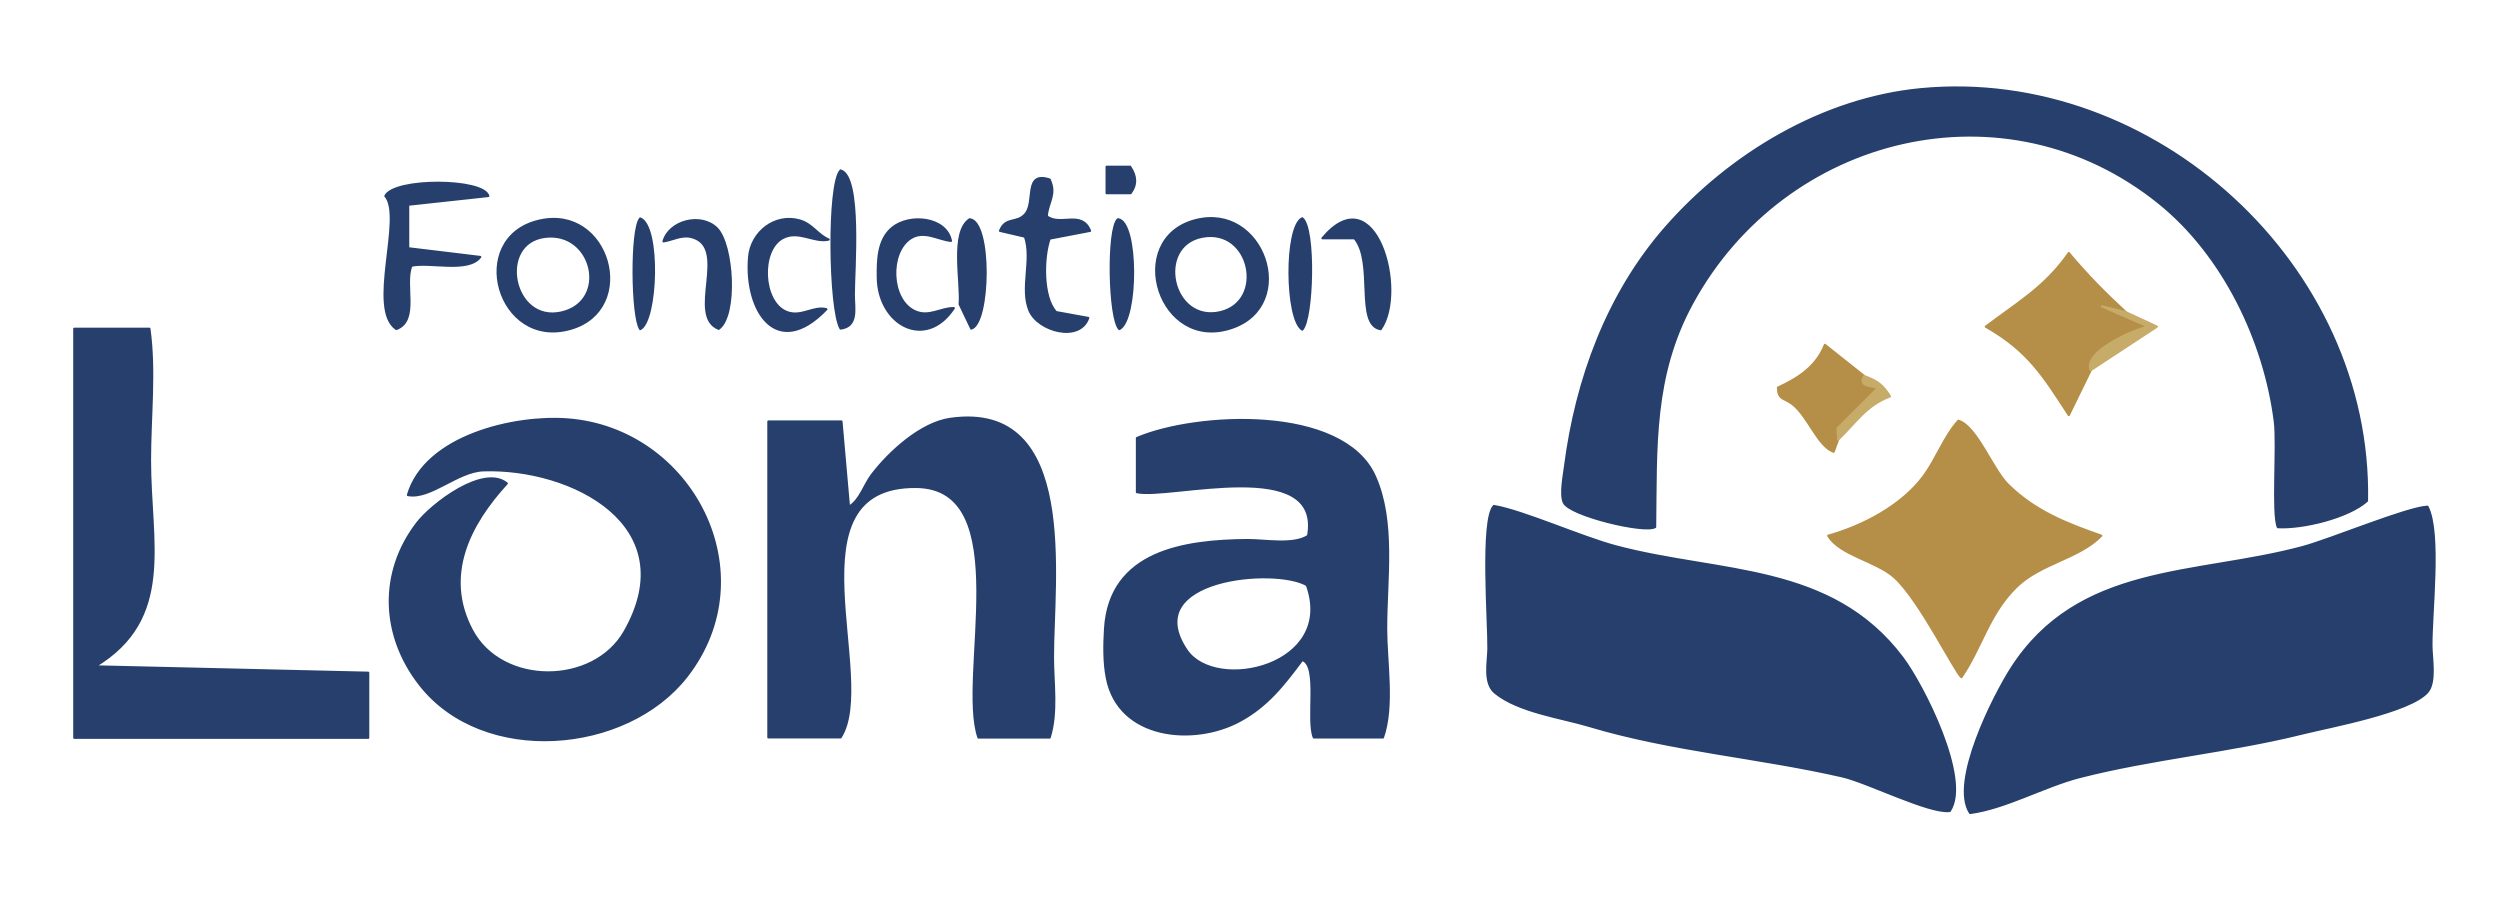
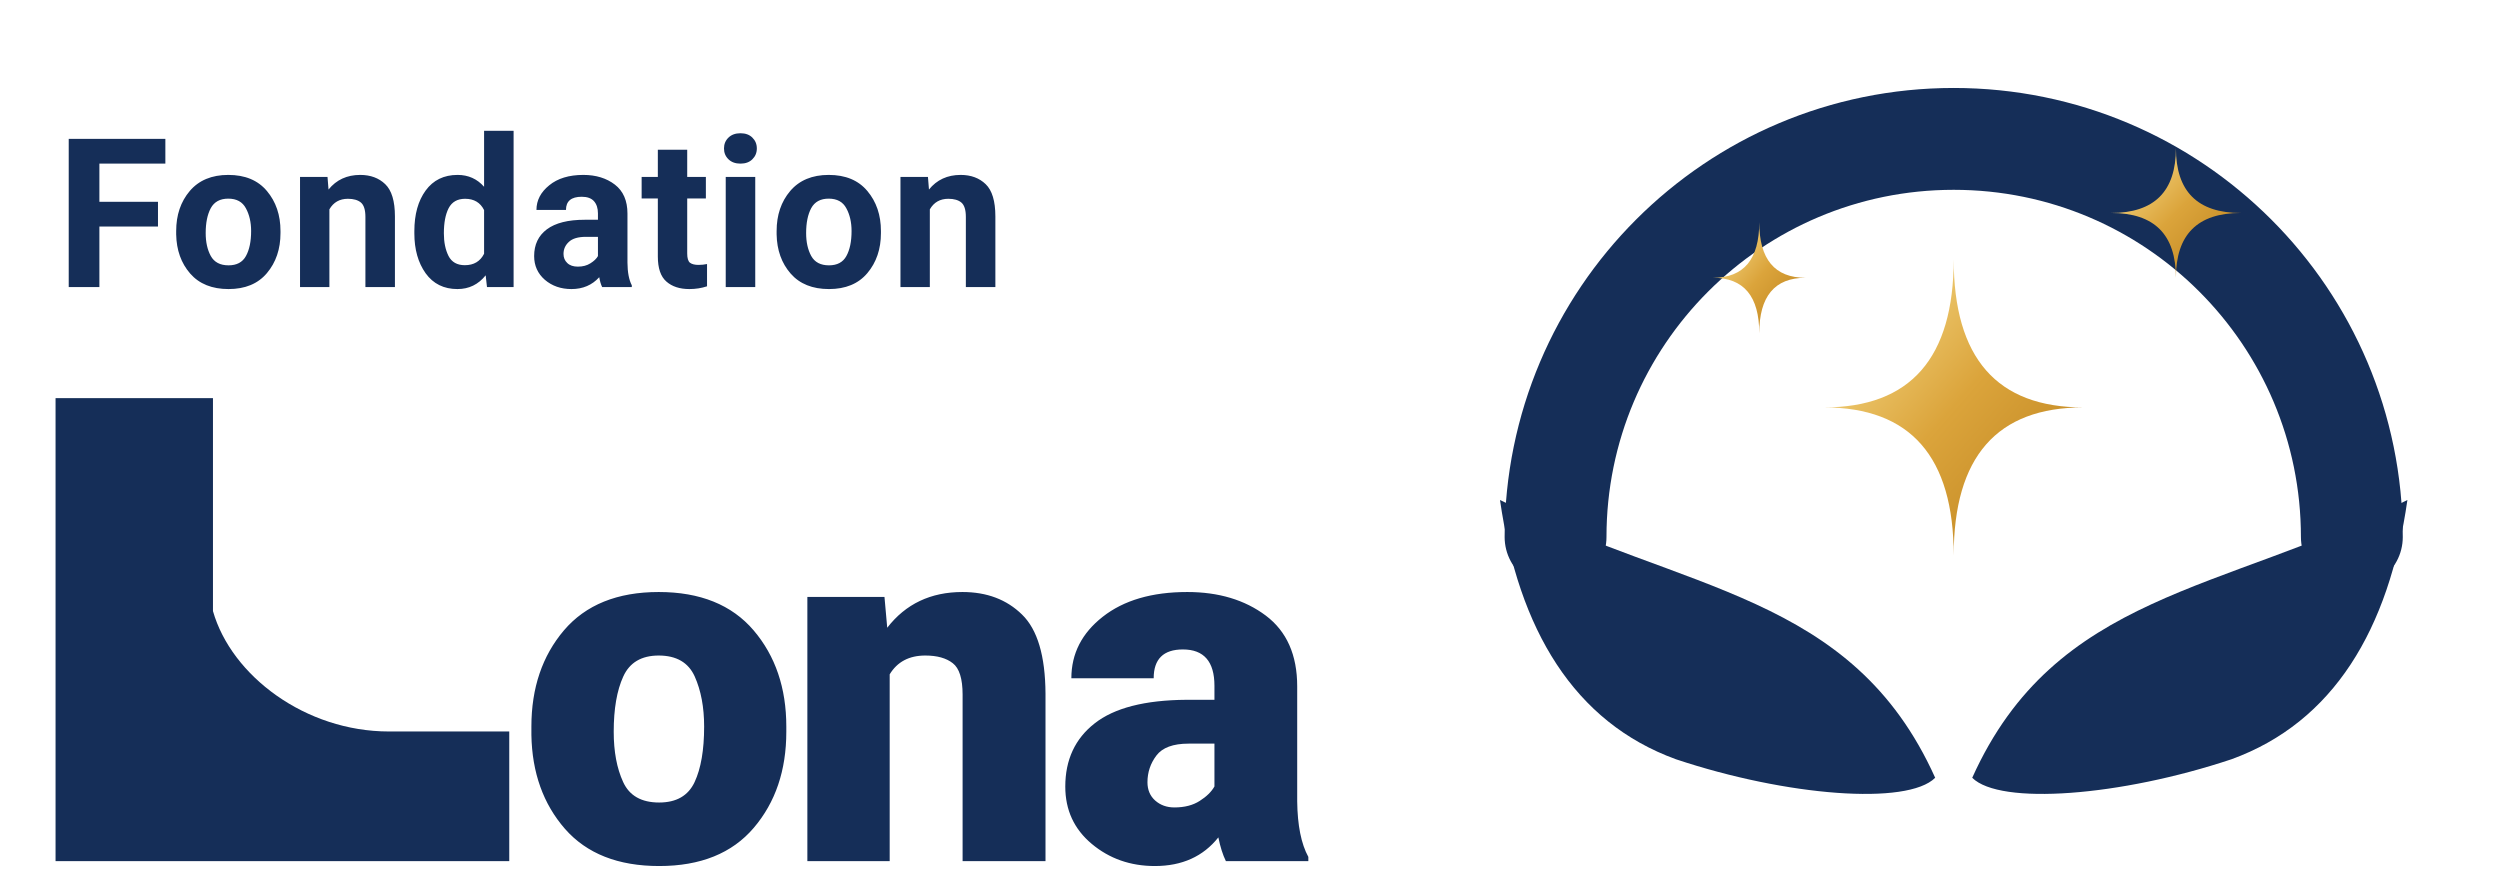
- <svg xmlns="http://www.w3.org/2000/svg" viewBox="0 0 287 103" width="287" height="103">
-   <path d="M271.73 57.5C269.58 59.42 264.34 60.68 261.5 60.52C260.84 59.06 261.49 51.05 261.15 48.38C259.98 39.11 255.25 29.26 247.86 23.3C230.28 9.11 204.93 15.29 194.28 34.78C189.71 43.14 190.13 51.27 190.01 60.5C188.84 61.24 180.14 59.15 179.52 57.68C179.1 56.7 179.54 54.56 179.67 53.51C180.96 43.54 184.53 33.75 191.25 26.09C198.63 17.69 209.25 11.32 220.5 10.24C247.3 7.69 272.25 30.53 271.73 57.5ZM129.74 19.14C130.43 20.16 130.55 21.16 129.79 22.18C128.87 22.18 127.95 22.18 127.04 22.18C127.04 21.16 127.04 20.15 127.04 19.14C127.94 19.14 128.84 19.14 129.74 19.14ZM96.5 19.57C98.91 20.23 98.01 31.1 98.02 33.83C98.03 35.5 98.51 37.46 96.5 37.72C95.22 35.64 95.01 21.06 96.5 19.57ZM120.5 20.61C121.31 22.36 120.28 23.19 120.17 24.83C121.73 26.03 124.17 24.1 125.14 26.5C123.59 26.8 122.05 27.09 120.5 27.39C119.74 29.5 119.64 34.13 121.24 35.83C122.47 36.06 123.7 36.28 124.93 36.5C123.98 39.3 119.17 38.03 118.18 35.64C117.13 33.1 118.57 29.81 117.67 27.17C116.71 26.94 115.76 26.72 114.8 26.5C115.46 24.84 116.74 25.72 117.72 24.56C118.91 23.14 117.5 19.63 120.5 20.61ZM56.06 22.5C53 22.83 49.93 23.17 46.86 23.5C46.86 25.17 46.86 26.83 46.86 28.5C49.62 28.83 52.38 29.17 55.13 29.5C53.76 31.32 49.37 30.03 47.23 30.5C46.33 32.7 48.11 36.8 45.5 37.77C42.15 35.53 46.35 24.91 44.24 22.5C45.25 20.45 55.49 20.5 56.06 22.5ZM73.5 25.08C75.78 25.98 75.42 36.82 73.5 37.78C72.54 36.43 72.43 26.27 73.5 25.08ZM111.5 37.72C111.06 36.79 110.61 35.86 110.17 34.93C110.38 32.36 109.11 26.61 111.32 25.17C113.84 25.43 113.62 37.15 111.5 37.72ZM128.5 37.78C127.31 36.58 127.12 26.2 128.34 25.17C130.65 25.41 130.61 36.72 128.5 37.78ZM149.5 25.06C150.98 26.21 150.7 36.57 149.5 37.84C147.61 36.68 147.49 26.03 149.5 25.06ZM61.83 25.35C69.97 23.39 73.32 35.53 65.49 37.75C57.12 40.13 53.54 27.34 61.83 25.35ZM82.5 37.75C78.84 36.27 83.74 28.41 79.44 27.23C78.27 26.9 77.24 27.55 76.17 27.71C76.83 25.35 80.48 24.42 82.29 26.21C84.15 28.05 84.64 36.24 82.5 37.75ZM95.13 27.5C93.48 27.91 91.67 26.35 89.85 27.33C87.23 28.73 87.49 34.72 90.32 35.82C92 36.47 93.39 35.1 94.87 35.5C89.18 41.43 85.45 35.7 86 29.48C86.25 26.64 88.98 24.5 91.81 25.31C93.26 25.73 93.86 26.96 95.13 27.5ZM109.17 27.65C107.75 27.53 106.1 26.38 104.58 27.33C102.01 28.94 102.18 34.51 105.1 35.76C106.67 36.44 108.03 35.35 109.5 35.37C106.29 40.25 100.83 37.31 100.77 31.85C100.75 29.91 100.77 27.56 102.38 26.19C104.39 24.49 108.63 24.93 109.17 27.65ZM137.16 25.3C145.08 23.16 149.12 34.99 141.45 37.63C133.04 40.53 129.04 27.49 137.16 25.3ZM158.5 37.79C155.57 37.33 157.83 30.12 155.5 27.35C154.27 27.35 153.05 27.35 151.82 27.35C157.95 20.04 161.55 33.46 158.5 37.79ZM62.56 27.19C57.05 27.88 58.81 37.14 64.43 35.88C69.96 34.64 68.13 26.49 62.56 27.19ZM138 27.18C132.62 28.23 134.5 37.1 140.05 35.85C145.33 34.66 143.63 26.09 138 27.18ZM17.15 37.74C17.83 42.58 17.22 47.93 17.22 52.83C17.22 62.33 20.03 71.01 10.92 76.5C21.37 76.74 31.82 76.98 42.27 77.23C42.27 79.72 42.27 82.21 42.27 84.7C31.02 84.7 19.78 84.7 8.53 84.7C8.53 69.05 8.53 53.39 8.53 37.74C11.41 37.74 14.28 37.74 17.15 37.74ZM58.18 55.5C53.93 60.13 50.83 66.04 54.18 72.35C57.6 78.81 68.14 78.75 71.7 72.52C78.7 60.25 65.61 53.66 55.5 53.99C52.53 54.08 49.41 57.32 46.83 56.83C48.81 50.02 59.11 47.68 65.17 48.15C79.42 49.24 88.05 65.82 78.82 77.66C71.91 86.52 55.47 87.9 48.21 78.61C43.76 72.93 43.55 65.71 47.88 60.06C49.58 57.85 55.52 53.32 58.18 55.5ZM120.5 84.67C117.78 84.67 115.06 84.67 112.33 84.67C109.93 77.76 116.79 55.99 105.17 55.9C90.19 55.77 100.78 77.99 96.5 84.65C93.74 84.65 90.97 84.65 88.21 84.65C88.21 72.56 88.21 60.47 88.21 48.39C91.01 48.39 93.8 48.39 96.6 48.39C96.89 51.65 97.17 54.91 97.46 58.17C98.71 57.46 99.22 55.65 100.07 54.53C102.08 51.89 105.72 48.55 109.12 48.08C123.83 46.03 120.86 66.48 120.88 75.5C120.89 78.47 121.4 81.82 120.5 84.67ZM158.76 84.66C156.11 84.66 153.47 84.66 150.83 84.66C149.99 82.65 151.41 76.41 149.5 75.76C147.38 78.59 145.5 81.06 142.27 82.79C137.02 85.6 128.43 84.83 127.07 77.85C126.71 76.03 126.75 74.01 126.86 72.17C127.4 63.26 136.02 62.06 143.17 62C145.19 61.98 148.48 62.63 150.17 61.52C151.85 52.21 134.28 57.32 130.52 56.5C130.52 54.43 130.52 52.36 130.52 50.29C137.29 47.39 154.15 46.49 157.83 54.67C160.17 59.86 159.12 66.63 159.13 72.17C159.13 75.96 160.02 81.08 158.76 84.66ZM171.5 58.09C174.79 58.63 181.51 61.66 185.54 62.73C197.44 65.89 210.17 64.64 218.36 75.45C220.78 78.63 226.26 89.48 223.83 93.1C221.49 93.4 214.38 89.78 211.47 89.12C201.91 86.93 191.88 86.16 182.49 83.35C179.24 82.37 174.31 81.72 171.64 79.53C170.3 78.44 170.84 76.04 170.87 74.5C170.92 71.65 169.99 59.65 171.5 58.09ZM278.67 58.17C280.22 61.1 279.09 70.47 279.13 74.17C279.14 75.57 279.66 78.35 278.66 79.46C276.63 81.75 267.46 83.42 264.37 84.19C255.94 86.29 247.17 87.05 238.77 89.2C234.62 90.27 230.28 92.78 226.17 93.33C223.84 89.83 228.87 79.91 230.9 76.74C238.61 64.69 252 66.11 264.29 62.82C267.56 61.94 276.28 58.29 278.67 58.17ZM150.03 67.17C146.43 65.03 130.68 66.39 136.21 74.63C139.54 79.61 153.39 76.45 150.03 67.17Z" fill="#263f6c" fill-rule="evenodd" stroke="#263f6c" stroke-width="0.25" stroke-linejoin="round" />
-   <path d="M244.04 35.84C243.13 35.62 242.22 35.39 241.3 35.17C243.08 35.94 244.85 36.72 246.62 37.5C244.95 37.82 239.09 40.41 240.02 42.49C239.18 44.21 238.34 45.93 237.5 47.65C234.54 43.1 232.83 40.28 227.97 37.5C231.65 34.71 234.75 32.98 237.5 29.05C239.63 31.59 241.61 33.59 244.04 35.84ZM214.02 43.18C213.37 44.27 214.54 44.28 215.61 44.5C214.05 46.06 212.5 47.61 210.94 49.17C210.97 49.6 210.99 50.03 211.02 50.46C210.85 50.93 210.67 51.39 210.5 51.86C208.68 51.22 207.56 47.76 205.77 46.39C204.78 45.63 204.14 45.92 204.11 44.5C206.48 43.39 208.48 42.12 209.5 39.59C211.01 40.79 212.51 41.98 214.02 43.18ZM224.83 48.3C226.95 48.98 228.74 53.89 230.52 55.64C233.64 58.71 237.24 60.1 241.22 61.5C238.74 64.09 234.3 64.65 231.52 67.34C228.32 70.44 227.52 74.3 225.17 77.74C224.48 77.24 220.4 68.96 217.52 66.31C215.44 64.4 211.23 63.76 209.88 61.5C213.84 60.39 218.29 58.08 220.83 54.67C222.3 52.68 223.22 50.05 224.83 48.3Z" fill="#b58e48" fill-rule="evenodd" stroke="#b58e48" stroke-width="0.25" stroke-linejoin="round" />
-   <path d="M244.04 35.84C245.23 36.4 246.42 36.95 247.61 37.5C245.08 39.16 242.55 40.83 240.02 42.49C239.09 40.41 244.95 37.82 246.62 37.5C244.85 36.72 243.08 35.94 241.3 35.17C242.22 35.39 243.13 35.62 244.04 35.84ZM214.02 43.18C215.5 43.71 216.15 44.19 216.97 45.5C214.19 46.56 213.04 48.54 211.02 50.46C210.99 50.03 210.97 49.6 210.94 49.17C212.5 47.61 214.05 46.06 215.61 44.5C214.54 44.28 213.37 44.27 214.02 43.18Z" fill="#c6ab69" fill-rule="evenodd" stroke="#c6ab69" stroke-width="0.25" stroke-linejoin="round" />
+ <svg xmlns="http://www.w3.org/2000/svg" viewBox="0 0 270 95" width="810" height="285" fill="none">
+   <defs>
+     <linearGradient id="lonaGold" x1="0%" y1="0%" x2="100%" y2="100%">
+       <stop offset="0%" stop-color="#FDE89C" />
+       <stop offset="50%" stop-color="#DBA43B" />
+       <stop offset="100%" stop-color="#B87D1A" />
+     </linearGradient>
+   </defs>
+   <g id="brand-typography">
+     <text x="6" y="31" font-family="Montserrat, -apple-system, BlinkMacSystemFont, 'Segoe UI', Roboto, Helvetica, Arial, sans-serif" font-size="22.5" font-weight="600" fill="#152E58" letter-spacing="0.2">Fondation</text>
+     <path d="M 6 43 L 23 43 L 23 66 C 25 73 33 79 42 79 L 55 79 L 55 93 L 6 93 Z" fill="#152E58" />
+     <text x="56" y="93" font-family="Montserrat, -apple-system, BlinkMacSystemFont, 'Segoe UI', Roboto, Helvetica, Arial, sans-serif" font-size="54" font-weight="800" fill="#152E58" letter-spacing="-1.5">ona</text>
+   </g>
+   <g id="brand-emblem" transform="translate(155, 0)">
+     <path d="M 13 58 A 43 43 0 0 1 99 58" stroke="#152E58" stroke-width="11" stroke-linecap="round" fill="none" />
+     <path d="M 7 54 C 27 64 45 64 54 84 C 51 87 38 86 26 82 C 15 78 9 68 7 54 Z" fill="#152E58" />
+     <path d="M 105 54 C 85 64 67 64 58 84 C 61 87 74 86 86 82 C 97 78 103 68 105 54 Z" fill="#152E58" />
+     <path d="M 56 28 Q 56 44 70 44 Q 56 44 56 60 Q 56 44 42 44 Q 56 44 56 28 Z" fill="url(#lonaGold)" />
+     <path d="M 80 16 Q 80 23 87 23 Q 80 23 80 30 Q 80 23 73 23 Q 80 23 80 16 Z" fill="url(#lonaGold)" />
+     <path d="M 35 24 Q 35 30 40 30 Q 35 30 35 36 Q 35 30 30 30 Q 35 30 35 24 Z" fill="url(#lonaGold)" />
+   </g>
</svg>
